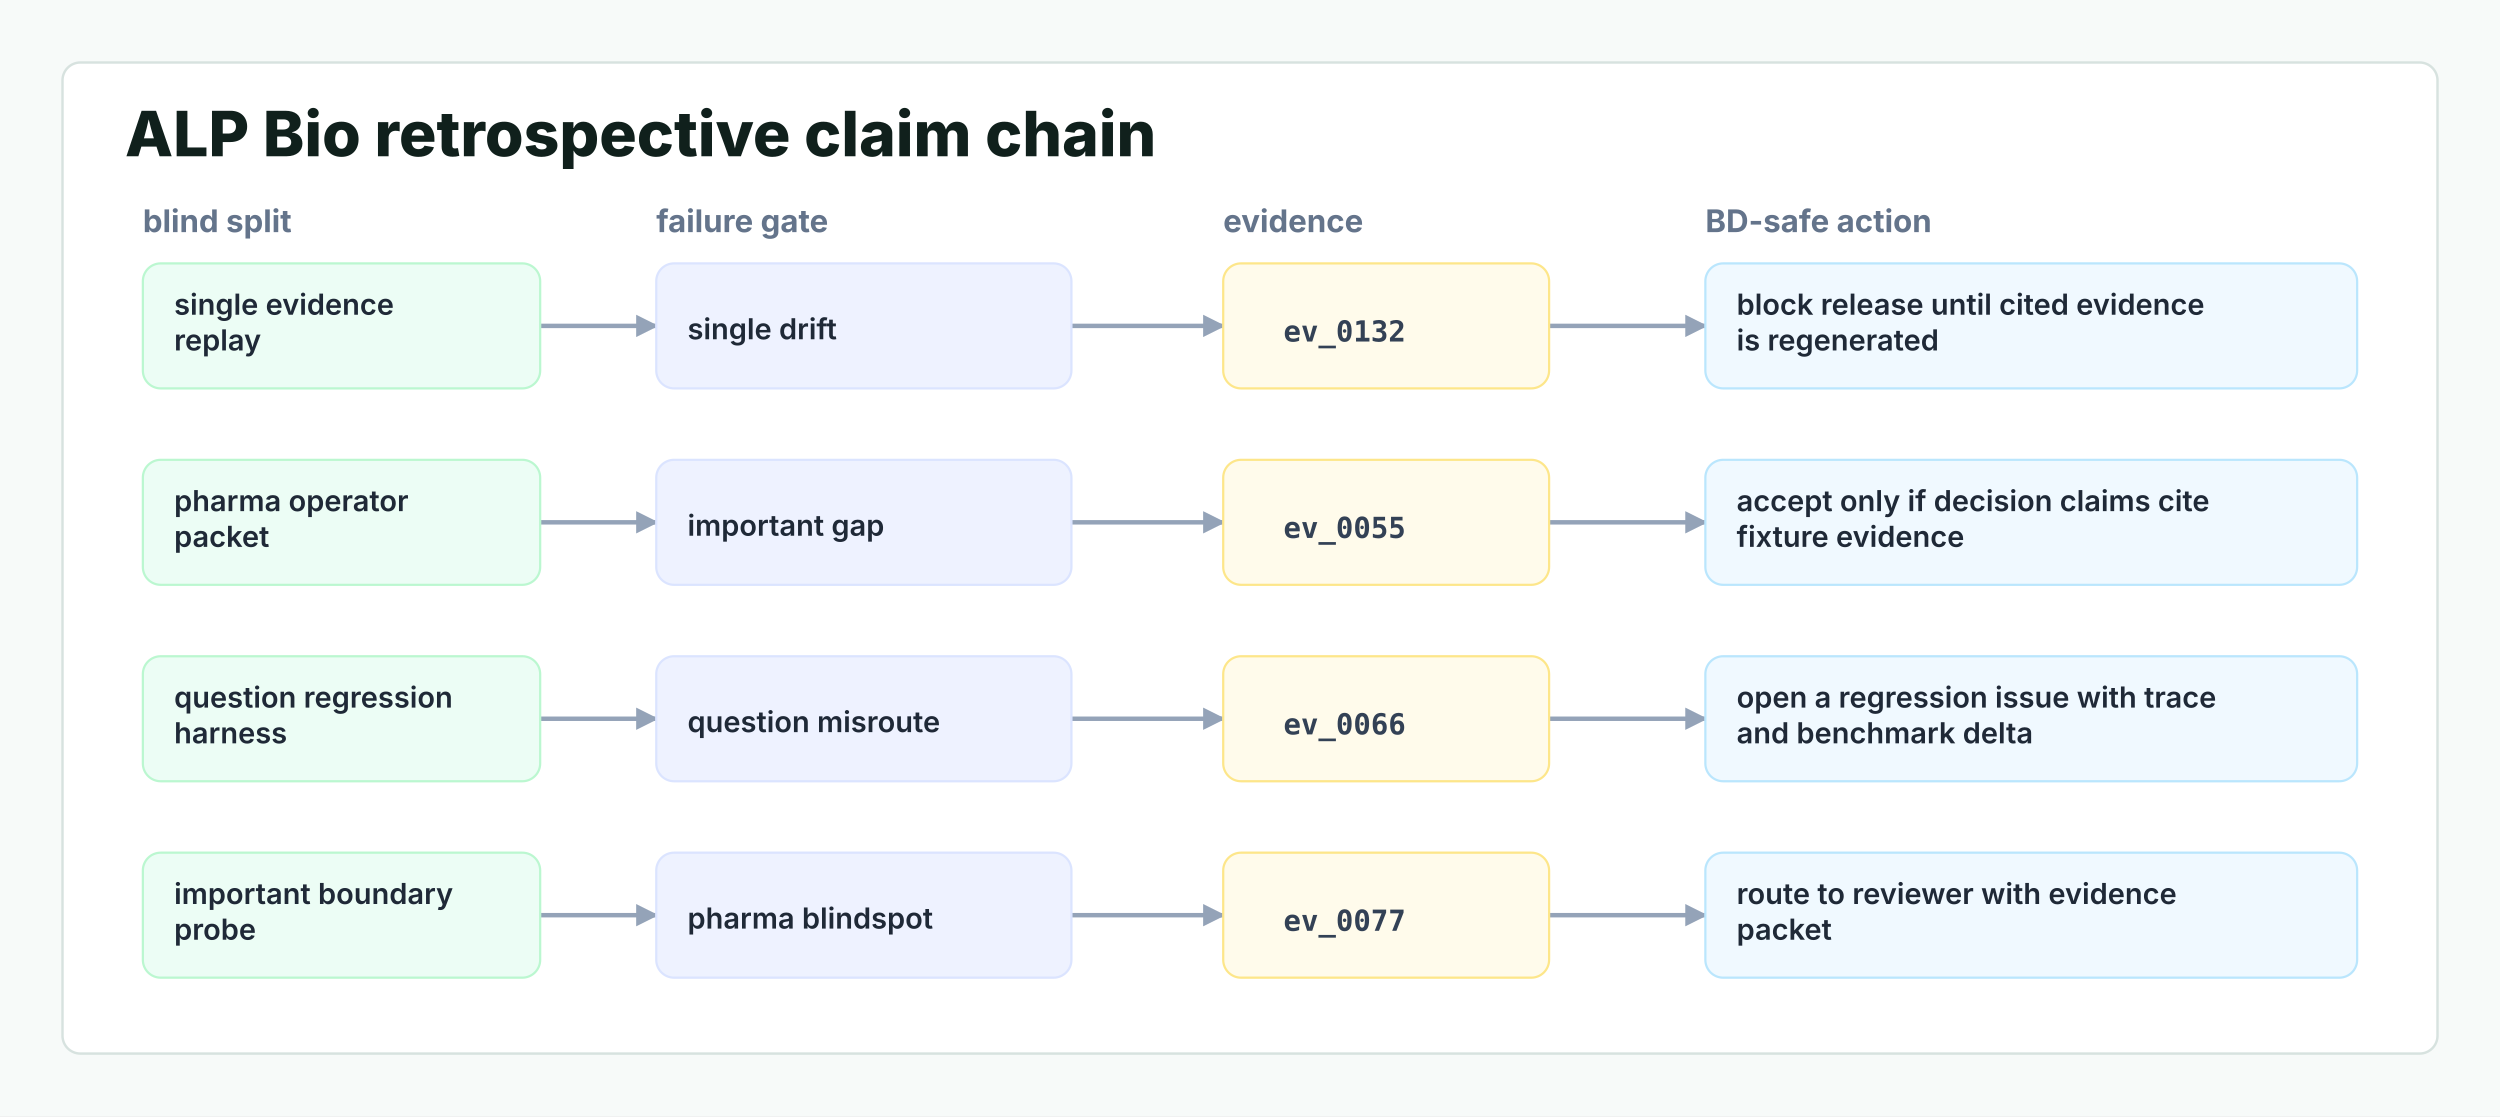
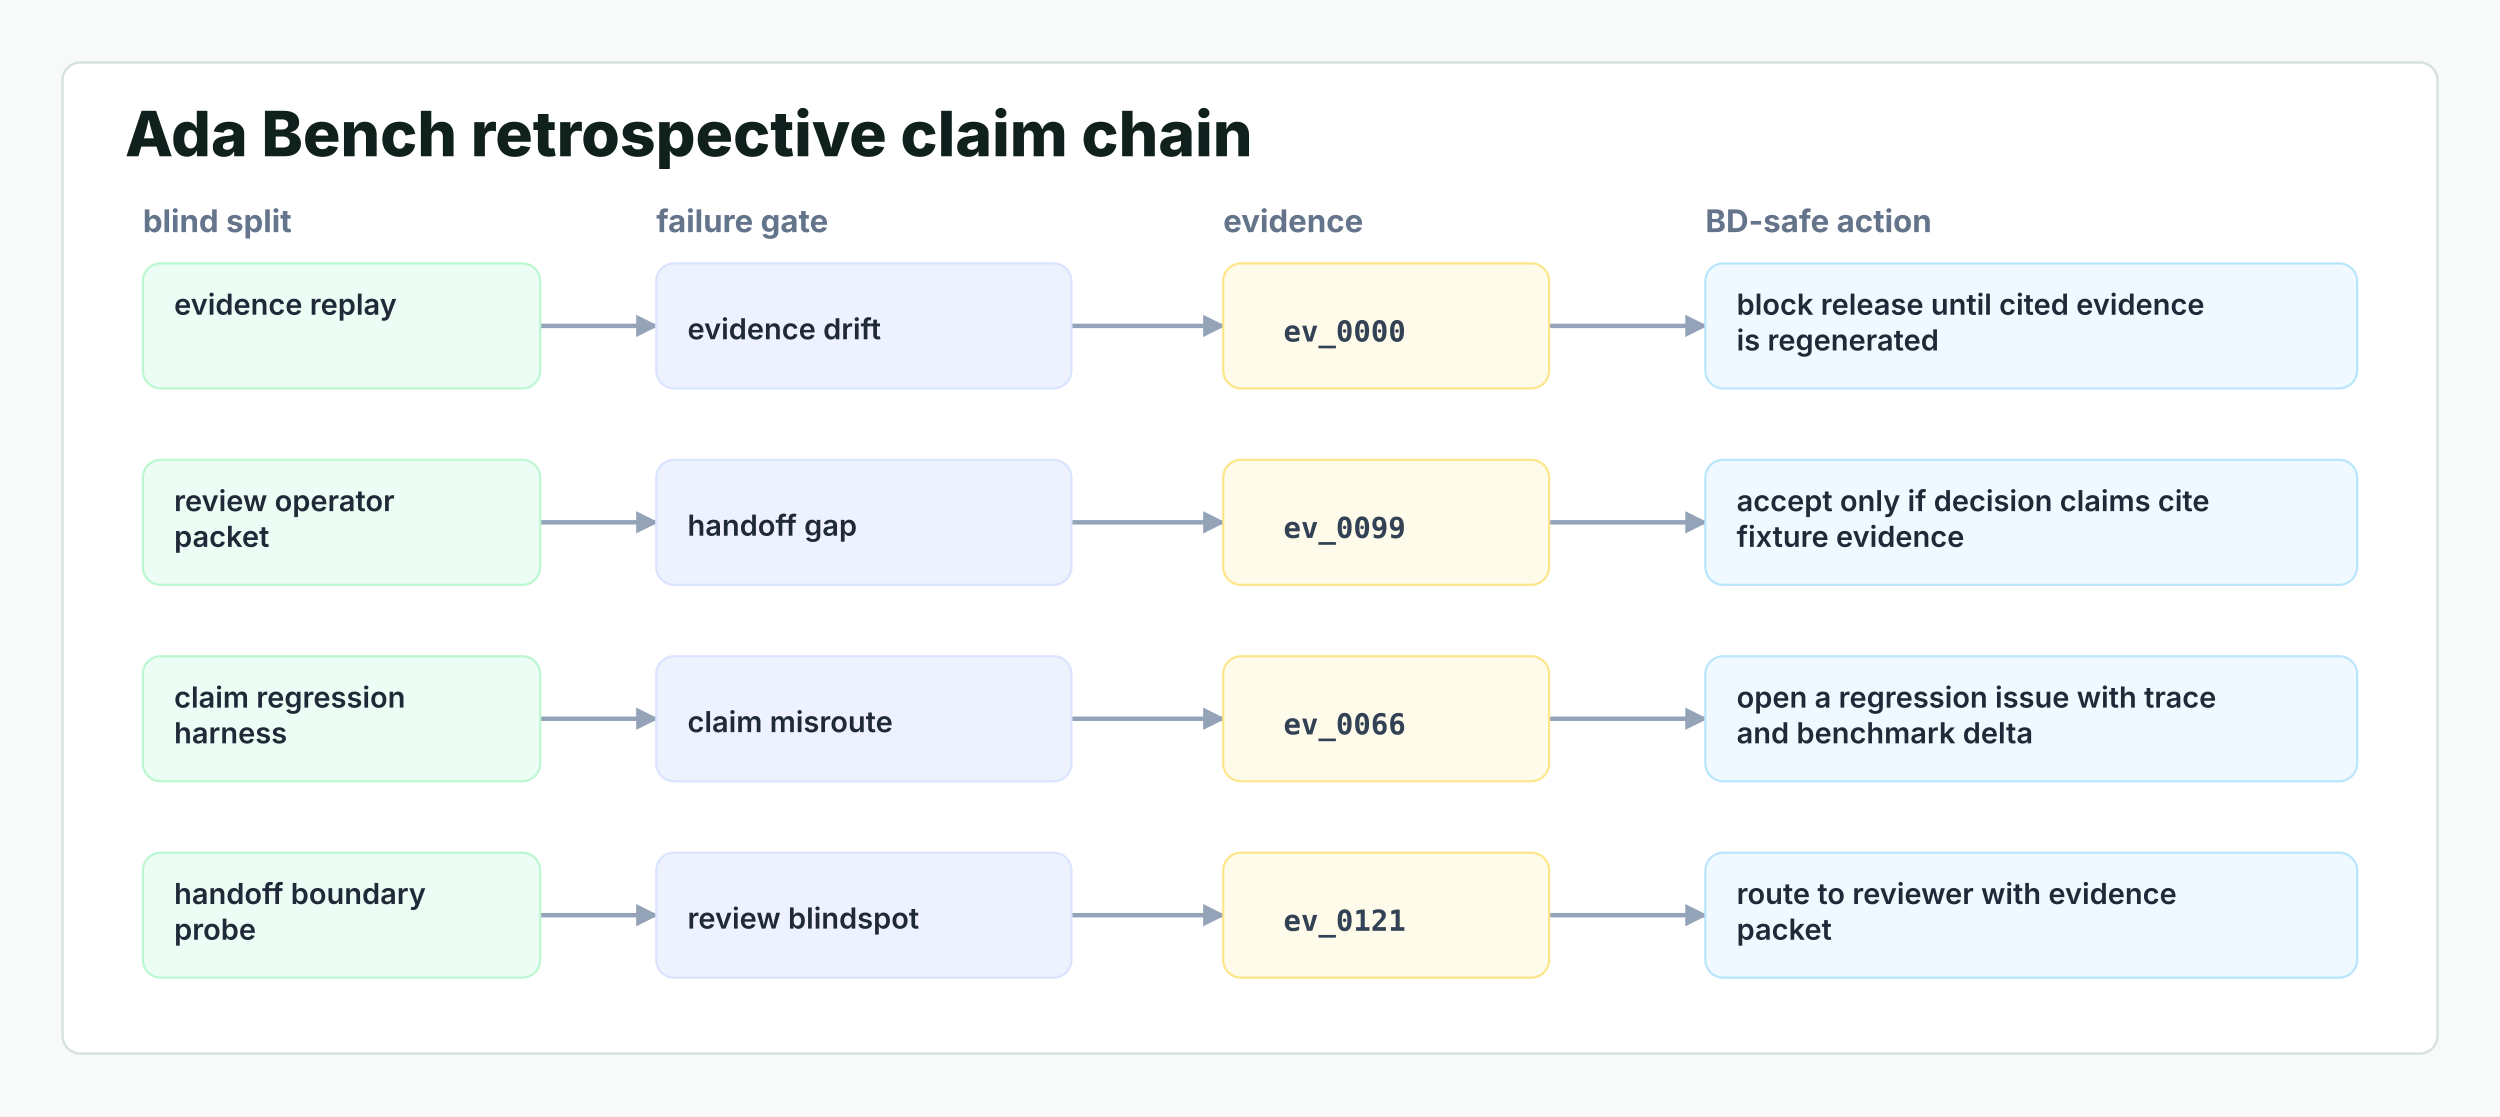
- <svg xmlns="http://www.w3.org/2000/svg" width="1120" height="500" viewBox="0 0 1120 500" role="img" aria-label="ALP Bio evidence map">
+ <svg xmlns="http://www.w3.org/2000/svg" width="1120" height="500" viewBox="0 0 1120 500" role="img" aria-label="Ada Bench evidence map">
  <defs>
    <style>
      .bg { fill:#f7faf9; }
      .panel { fill:#ffffff; stroke:#d7e2df; stroke-width:1.1; }
      .title { font:760 28px -apple-system,BlinkMacSystemFont,"Segoe UI",sans-serif; fill:#10201c; }
      .node { font:620 13px -apple-system,BlinkMacSystemFont,"Segoe UI",sans-serif; fill:#1f2937; }
      .head { font:700 14px -apple-system,BlinkMacSystemFont,"Segoe UI",sans-serif; fill:#64748b; }
      .mono { font:720 13px ui-monospace,SFMono-Regular,Menlo,monospace; fill:#334155; }
      .edge { stroke:#94a3b8; stroke-width:2; fill:none; marker-end:url(#arrow); }
      .split { fill:#ecfdf5; stroke:#bbf7d0; }
      .failure { fill:#eef2ff; stroke:#dbe4ff; }
      .evidencebox { fill:#fffbeb; stroke:#fde68a; }
      .claimbox { fill:#f0f9ff; stroke:#bae6fd; }
    </style>
    <marker id="arrow" viewBox="0 0 10 10" refX="9" refY="5" markerWidth="5" markerHeight="5" orient="auto-start-reverse">
      <path d="M 0 0 L 10 5 L 0 10 z" fill="#94a3b8" />
    </marker>
  </defs>
  <rect class="bg" width="1120" height="500" />
  <rect class="panel" x="28" y="28" width="1064" height="444" rx="8" />
-   <text x="56" y="70" class="title">ALP Bio retrospective claim chain</text>
+   <text x="56" y="70" class="title">Ada Bench retrospective claim chain</text>
  <text x="64" y="104" class="head">blind split</text>
  <text x="294" y="104" class="head">failure gate</text>
  <text x="548" y="104" class="head">evidence</text>
  <text x="764" y="104" class="head">BD-safe action</text>
  <path d="M242 146 L294 146" class="edge" />
  <path d="M480 146 L548 146" class="edge" />
  <path d="M694 146 L764 146" class="edge" />
  <path d="M242 234 L294 234" class="edge" />
  <path d="M480 234 L548 234" class="edge" />
  <path d="M694 234 L764 234" class="edge" />
  <path d="M242 322 L294 322" class="edge" />
  <path d="M480 322 L548 322" class="edge" />
  <path d="M694 322 L764 322" class="edge" />
  <path d="M242 410 L294 410" class="edge" />
  <path d="M480 410 L548 410" class="edge" />
  <path d="M694 410 L764 410" class="edge" />
  <rect class="split" x="64" y="118" width="178" height="56" rx="8" />
  <text class="node" x="78" y="141">
-     <tspan x="78" dy="0">single evidence</tspan>
-     <tspan x="78" dy="16">replay</tspan>
+     <tspan x="78" dy="0">evidence replay</tspan>
  </text>
  <rect class="failure" x="294" y="118" width="186" height="56" rx="8" />
-   <text x="308" y="152" class="node">single drift</text>
+   <text x="308" y="152" class="node">evidence drift</text>
  <rect class="evidencebox" x="548" y="118" width="146" height="56" rx="8" />
-   <text x="575" y="153" class="mono">ev_0132</text>
+   <text x="575" y="153" class="mono">ev_0000</text>
  <rect class="claimbox" x="764" y="118" width="292" height="56" rx="8" />
  <text class="node" x="778" y="141">
    <tspan x="778" dy="0">block release until cited evidence</tspan>
    <tspan x="778" dy="16">is regenerated</tspan>
  </text>
  <rect class="split" x="64" y="206" width="178" height="56" rx="8" />
  <text class="node" x="78" y="229">
-     <tspan x="78" dy="0">pharma operator</tspan>
+     <tspan x="78" dy="0">review operator</tspan>
    <tspan x="78" dy="16">packet</tspan>
  </text>
  <rect class="failure" x="294" y="206" width="186" height="56" rx="8" />
-   <text x="308" y="240" class="node">important gap</text>
+   <text x="308" y="240" class="node">handoff gap</text>
  <rect class="evidencebox" x="548" y="206" width="146" height="56" rx="8" />
-   <text x="575" y="241" class="mono">ev_0055</text>
+   <text x="575" y="241" class="mono">ev_0099</text>
  <rect class="claimbox" x="764" y="206" width="292" height="56" rx="8" />
  <text class="node" x="778" y="229">
    <tspan x="778" dy="0">accept only if decision claims cite</tspan>
    <tspan x="778" dy="16">fixture evidence</tspan>
  </text>
  <rect class="split" x="64" y="294" width="178" height="56" rx="8" />
  <text class="node" x="78" y="317">
-     <tspan x="78" dy="0">question regression</tspan>
+     <tspan x="78" dy="0">claim regression</tspan>
    <tspan x="78" dy="16">harness</tspan>
  </text>
  <rect class="failure" x="294" y="294" width="186" height="56" rx="8" />
-   <text x="308" y="328" class="node">question misroute</text>
+   <text x="308" y="328" class="node">claim misroute</text>
  <rect class="evidencebox" x="548" y="294" width="146" height="56" rx="8" />
  <text x="575" y="329" class="mono">ev_0066</text>
  <rect class="claimbox" x="764" y="294" width="292" height="56" rx="8" />
  <text class="node" x="778" y="317">
    <tspan x="778" dy="0">open a regression issue with trace</tspan>
    <tspan x="778" dy="16">and benchmark delta</tspan>
  </text>
  <rect class="split" x="64" y="382" width="178" height="56" rx="8" />
  <text class="node" x="78" y="405">
-     <tspan x="78" dy="0">important boundary</tspan>
+     <tspan x="78" dy="0">handoff boundary</tspan>
    <tspan x="78" dy="16">probe</tspan>
  </text>
  <rect class="failure" x="294" y="382" width="186" height="56" rx="8" />
-   <text x="308" y="416" class="node">pharma blindspot</text>
+   <text x="308" y="416" class="node">review blindspot</text>
  <rect class="evidencebox" x="548" y="382" width="146" height="56" rx="8" />
-   <text x="575" y="417" class="mono">ev_0077</text>
+   <text x="575" y="417" class="mono">ev_0121</text>
  <rect class="claimbox" x="764" y="382" width="292" height="56" rx="8" />
  <text class="node" x="778" y="405">
    <tspan x="778" dy="0">route to reviewer with evidence</tspan>
    <tspan x="778" dy="16">packet</tspan>
  </text>
</svg>
